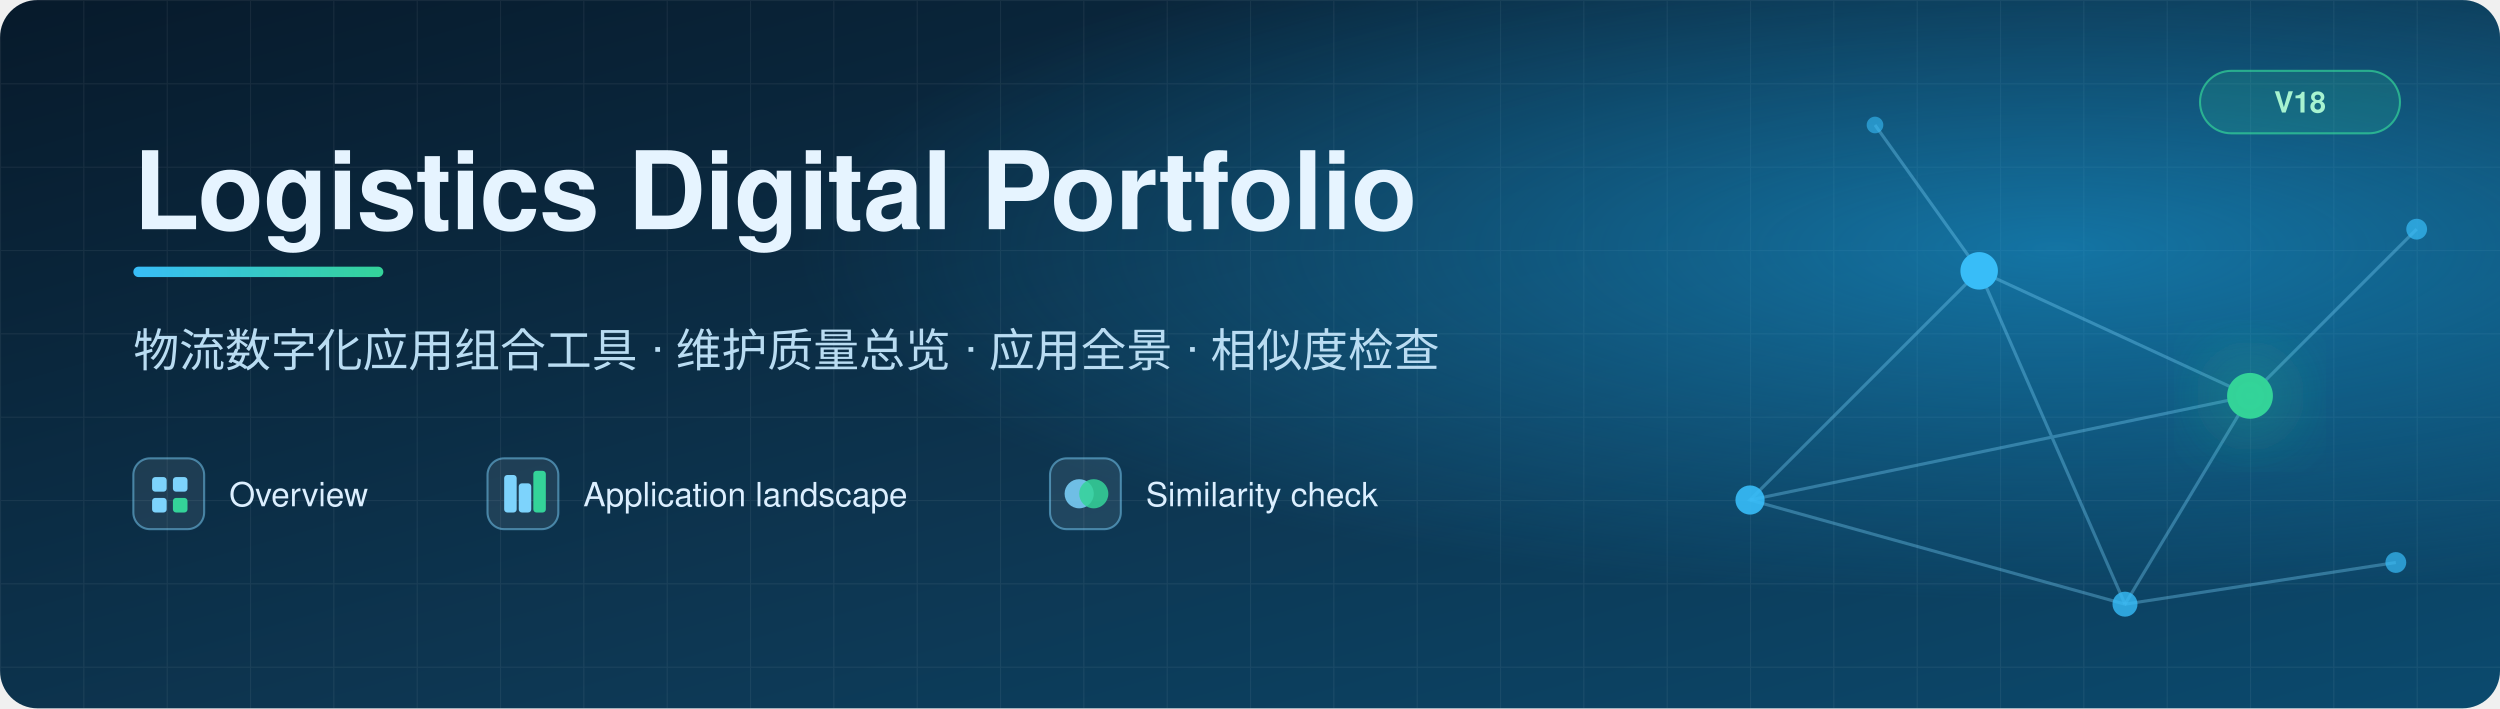
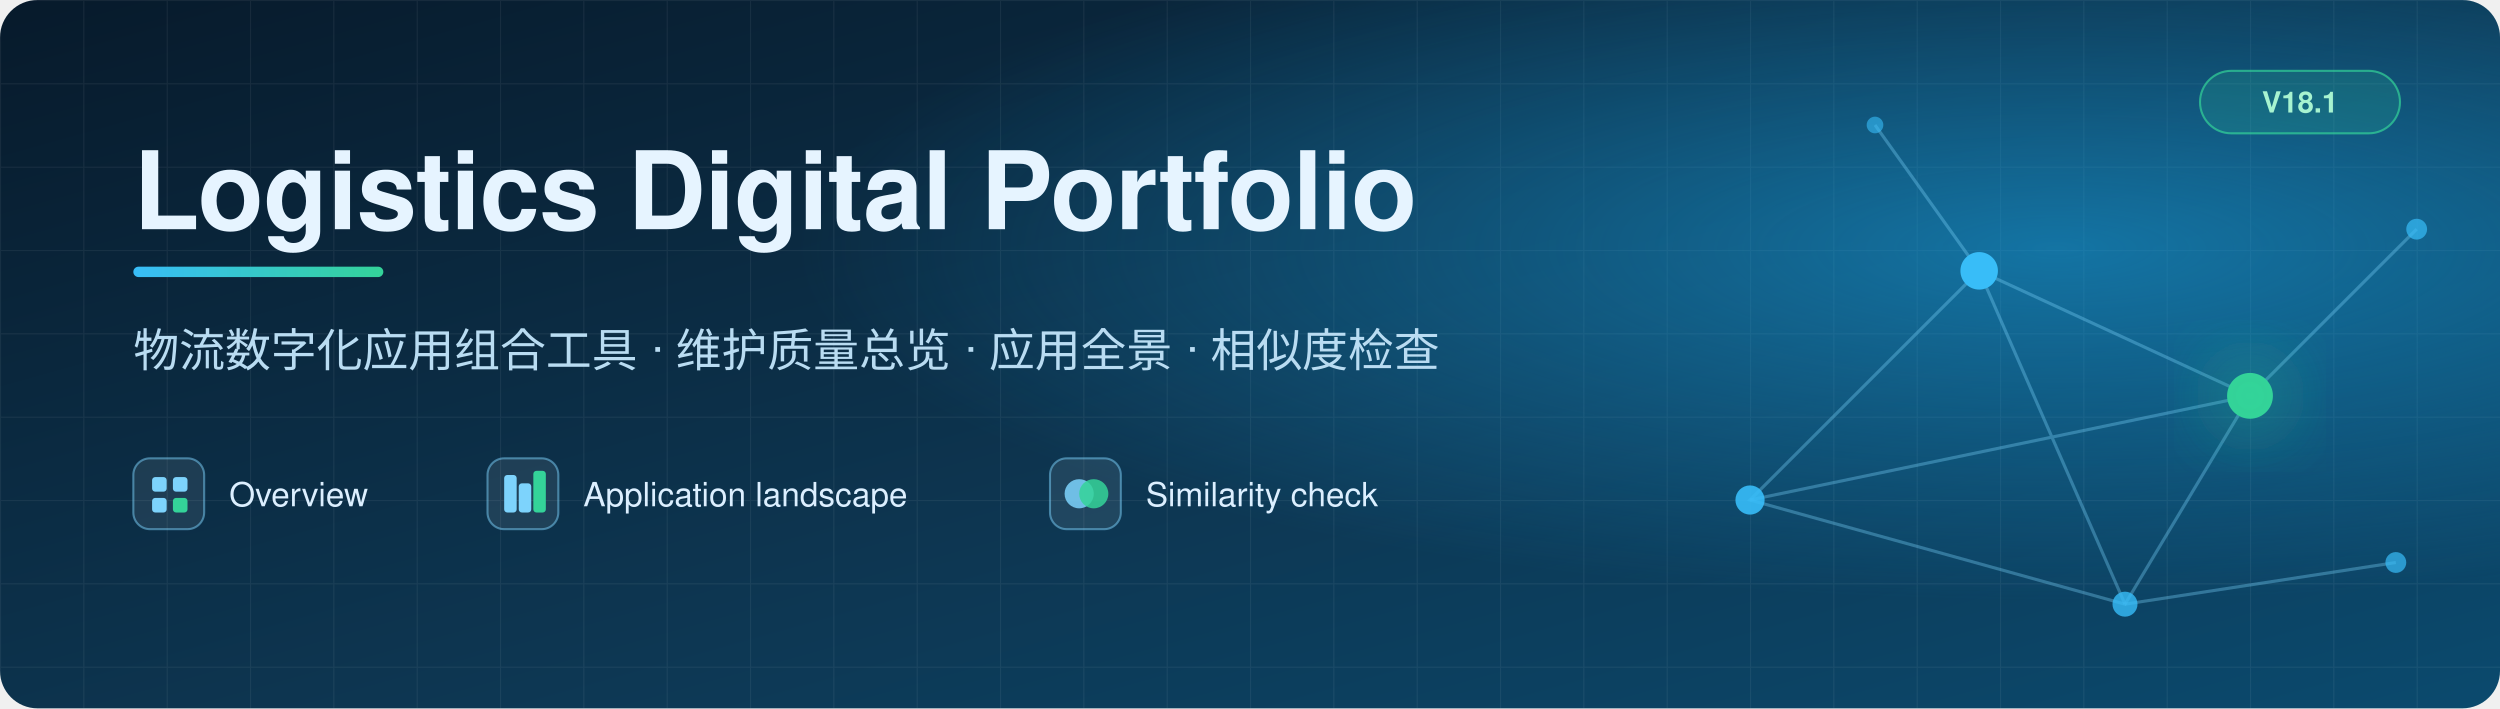
<svg xmlns="http://www.w3.org/2000/svg" width="1200" height="340" viewBox="0 0 1200 340" role="img" aria-label="Logistics Digital Portfolio">
  <defs>
    <linearGradient id="bg" x1="0" y1="0" x2="1" y2="1">
      <stop offset="0" stop-color="#071a2b" />
      <stop offset="0.55" stop-color="#0d3550" />
      <stop offset="1" stop-color="#0b4a6e" />
    </linearGradient>
    <radialGradient id="glow" cx="0.82" cy="0.35" r="0.5">
      <stop offset="0" stop-color="#19a6e6" stop-opacity="0.55" />
      <stop offset="1" stop-color="#19a6e6" stop-opacity="0" />
    </radialGradient>
    <linearGradient id="accent" x1="0" y1="0" x2="1" y2="0">
      <stop offset="0" stop-color="#38bdf8" />
      <stop offset="1" stop-color="#34d399" />
    </linearGradient>
    <pattern id="grid" width="40" height="40" patternUnits="userSpaceOnUse">
      <path d="M40 0H0V40" fill="none" stroke="#ffffff" stroke-opacity="0.06" />
    </pattern>
    <filter id="soft" x="-20%" y="-20%" width="140%" height="140%">
      <feGaussianBlur stdDeviation="14" />
    </filter>
  </defs>
  <rect width="1200" height="340" rx="18" fill="url(#bg)" />
  <rect width="1200" height="340" rx="18" fill="url(#grid)" />
  <rect width="1200" height="340" rx="18" fill="url(#glow)" />
  <g transform="translate(780 40)" stroke="#7dd3fc" stroke-opacity="0.35" fill="none" stroke-width="1.5">
    <path d="M60 200 L170 90 L300 150 L240 250 Z" />
    <path d="M170 90 L240 250 M60 200 L300 150 M300 150 L380 70 M240 250 L370 230 M170 90 L120 20" />
  </g>
  <g transform="translate(780 40)" fill="#38bdf8">
    <circle cx="60" cy="200" r="7" fill-opacity="0.9" />
    <circle cx="170" cy="90" r="9" />
    <circle cx="300" cy="150" r="11" fill="#34d399" />
    <circle cx="240" cy="250" r="6" fill-opacity="0.8" />
    <circle cx="380" cy="70" r="5" fill-opacity="0.7" />
    <circle cx="370" cy="230" r="5" fill-opacity="0.7" />
    <circle cx="120" cy="20" r="4" fill-opacity="0.6" />
    <circle cx="300" cy="150" r="26" fill="#34d399" fill-opacity="0.18" filter="url(#soft)" />
  </g>
  <g font-family="'Segoe UI', 'Helvetica Neue', Helvetica, Arial, 'PingFang SC', 'Microsoft YaHei', sans-serif">
    <text x="64" y="110" fill="#e6f4ff" font-size="52" font-weight="700" letter-spacing="-0.5">Logistics Digital Portfolio</text>
    <rect x="64" y="128" width="120" height="5" rx="2.5" fill="url(#accent)" />
    <text x="64" y="176" fill="#b9dcf2" font-size="22" font-weight="400">物流数字化应用组合工具 · 维护质量总览 · 应用全景 · 相似度检查</text>
    <g transform="translate(64 220)" fill="#dcefff" font-size="16">
      <g>
        <rect x="0" y="0" width="34" height="34" rx="8" fill="#ffffff" fill-opacity="0.08" stroke="#7dd3fc" stroke-opacity="0.5" />
        <rect x="9" y="9" width="7" height="7" rx="1.5" fill="#7dd3fc" />
        <rect x="19" y="9" width="7" height="7" rx="1.5" fill="#7dd3fc" />
        <rect x="9" y="19" width="7" height="7" rx="1.5" fill="#7dd3fc" />
        <rect x="19" y="19" width="7" height="7" rx="1.5" fill="#34d399" />
        <text x="46" y="23">Overview</text>
      </g>
      <g transform="translate(170 0)">
        <rect x="0" y="0" width="34" height="34" rx="8" fill="#ffffff" fill-opacity="0.08" stroke="#7dd3fc" stroke-opacity="0.5" />
        <rect x="8" y="8" width="6" height="18" rx="1.5" fill="#7dd3fc" />
        <rect x="15" y="12" width="6" height="14" rx="1.5" fill="#7dd3fc" />
        <rect x="22" y="6" width="6" height="20" rx="1.5" fill="#34d399" />
        <text x="46" y="23">Application landscape</text>
      </g>
      <g transform="translate(440 0)">
        <rect x="0" y="0" width="34" height="34" rx="8" fill="#ffffff" fill-opacity="0.08" stroke="#7dd3fc" stroke-opacity="0.5" />
        <circle cx="14" cy="17" r="7" fill="#7dd3fc" fill-opacity="0.85" />
        <circle cx="21" cy="17" r="7" fill="#34d399" fill-opacity="0.85" />
        <text x="46" y="23">Similarity check</text>
      </g>
    </g>
  </g>
  <g transform="translate(1056 34)" font-family="'Segoe UI', Helvetica, Arial, sans-serif">
    <rect x="0" y="0" width="96" height="30" rx="15" fill="#34d399" fill-opacity="0.16" stroke="#34d399" stroke-opacity="0.7" />
-     <text x="48" y="20" text-anchor="middle" fill="#a7f3d0" font-size="14" font-weight="600">V18</text>
+     <text x="48" y="20" text-anchor="middle" fill="#a7f3d0" font-size="14" font-weight="600">V18.1</text>
  </g>
</svg>
